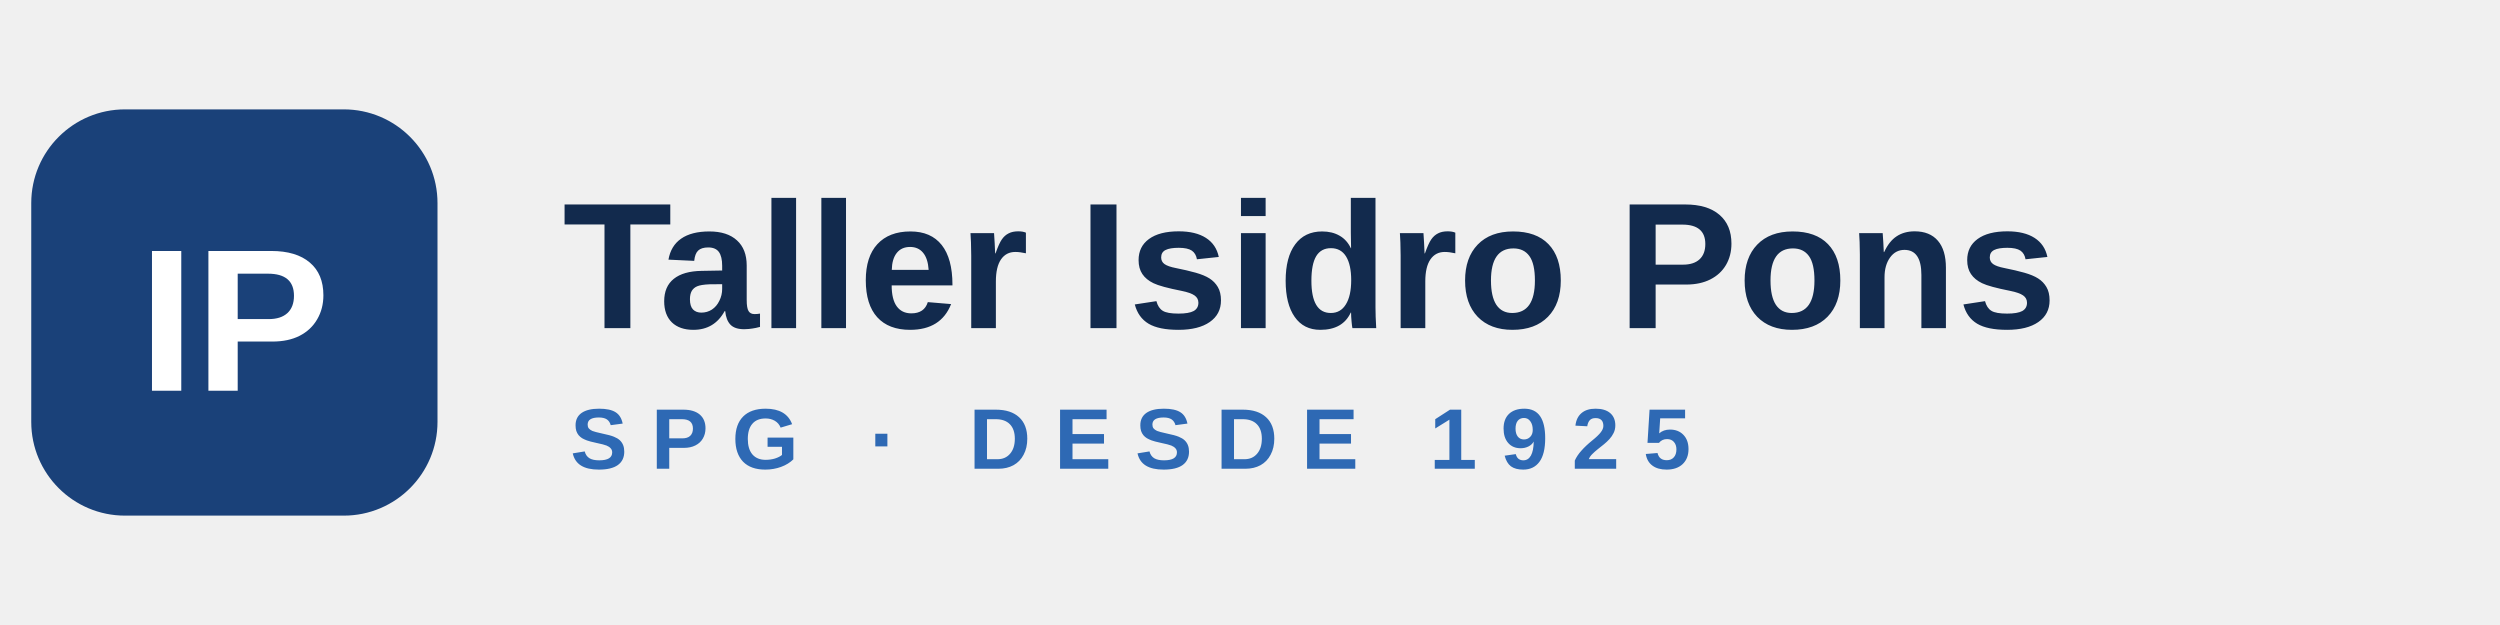
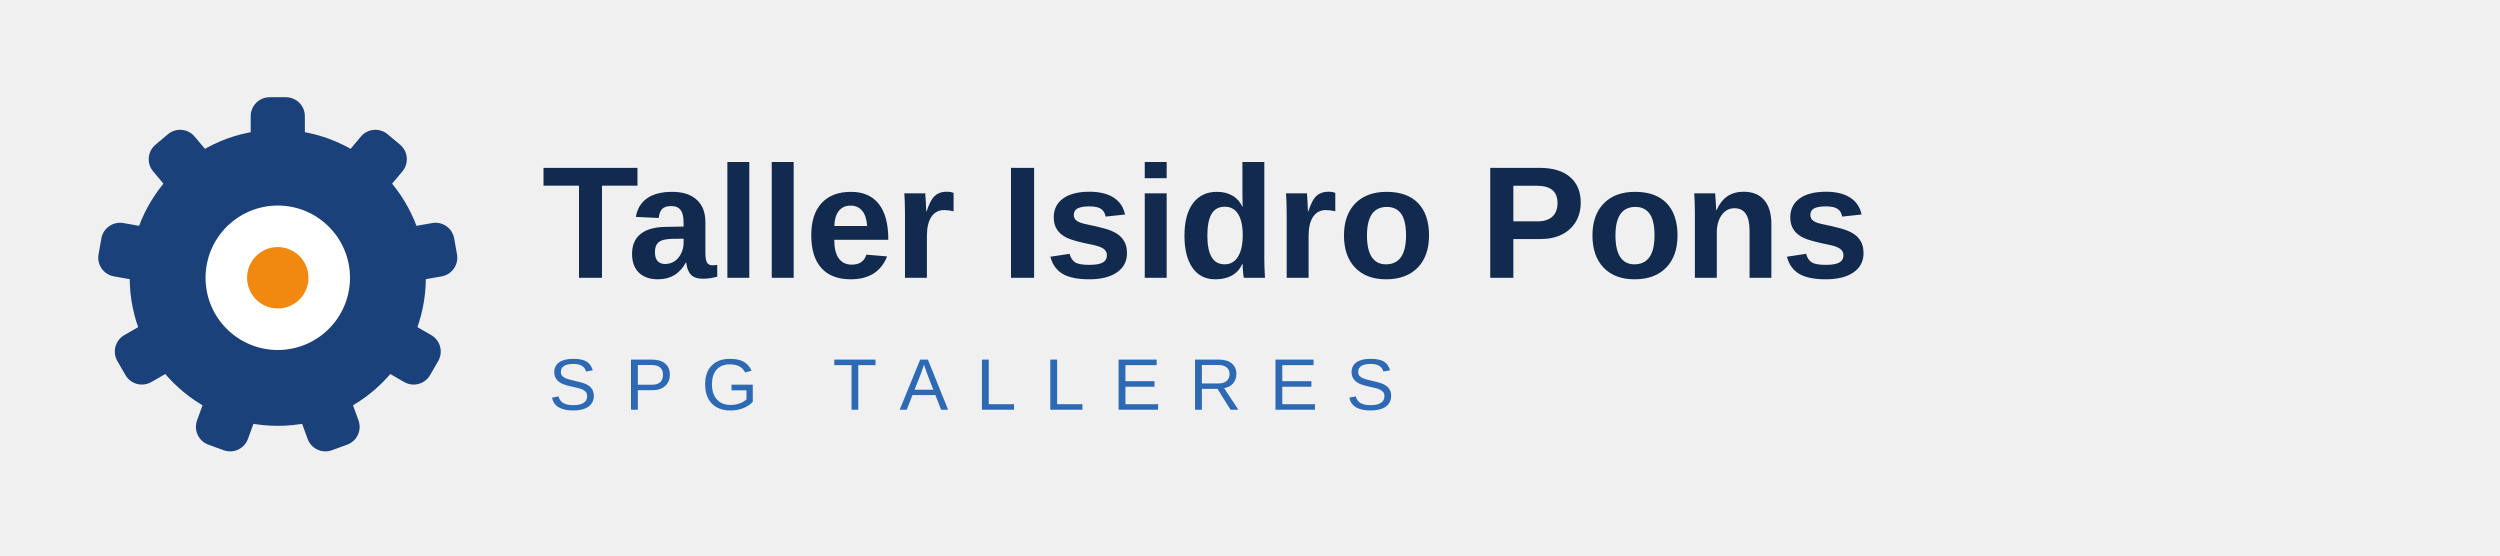
- <svg xmlns="http://www.w3.org/2000/svg" viewBox="0 0 320 80" width="320" height="80" role="img" aria-label="Taller Isidro Pons - SPG desde 1925">
-   <rect x="4" y="14" width="52" height="52" rx="12" fill="#1a4179" />
-   <text x="30" y="41" text-anchor="middle" dominant-baseline="central" font-family="'Segoe UI', Arial, sans-serif" font-size="26" font-weight="800" fill="#ffffff">IP</text>
-   <text x="72" y="42" font-family="'Segoe UI', Arial, sans-serif" font-size="23" font-weight="800" fill="#122a4d">Taller Isidro Pons</text>
-   <text x="73" y="60" font-family="'Segoe UI', Arial, sans-serif" font-size="11" font-weight="700" letter-spacing="3" fill="#2e69b4">SPG · DESDE 1925</text>
+ <svg xmlns="http://www.w3.org/2000/svg" viewBox="0 0 360 80" width="360" height="80" role="img" aria-label="Taller Isidro Pons - SPG Talleres">
+   <rect x="36.10" y="14.00" width="7.80" height="13.00" rx="2.73" fill="#1a4179" transform="rotate(0 40 40)" />
+   <rect x="36.10" y="14.00" width="7.80" height="13.00" rx="2.73" fill="#1a4179" transform="rotate(40 40 40)" />
+   <rect x="36.10" y="14.00" width="7.80" height="13.00" rx="2.73" fill="#1a4179" transform="rotate(80 40 40)" />
+   <rect x="36.10" y="14.00" width="7.80" height="13.00" rx="2.73" fill="#1a4179" transform="rotate(120 40 40)" />
+   <rect x="36.10" y="14.00" width="7.80" height="13.00" rx="2.73" fill="#1a4179" transform="rotate(160 40 40)" />
+   <rect x="36.10" y="14.00" width="7.80" height="13.00" rx="2.73" fill="#1a4179" transform="rotate(200 40 40)" />
+   <rect x="36.10" y="14.00" width="7.80" height="13.00" rx="2.73" fill="#1a4179" transform="rotate(240 40 40)" />
+   <rect x="36.10" y="14.00" width="7.80" height="13.00" rx="2.73" fill="#1a4179" transform="rotate(280 40 40)" />
+   <rect x="36.10" y="14.00" width="7.80" height="13.00" rx="2.73" fill="#1a4179" transform="rotate(320 40 40)" />
+   <circle cx="40" cy="40" r="21.32" fill="#1a4179" />
+   <circle cx="40" cy="40" r="10.40" fill="#ffffff" />
+   <circle cx="40" cy="40" r="4.42" fill="#f1880f" />
+   <text x="78" y="40" font-family="'Segoe UI', Arial, sans-serif" font-size="23" font-weight="600" fill="#122a4d">Taller Isidro Pons</text>
+   <text x="79" y="59" font-family="'Segoe UI', Arial, sans-serif" font-size="10.5" font-weight="400" letter-spacing="4" fill="#2e69b4">SPG TALLERES</text>
</svg>
